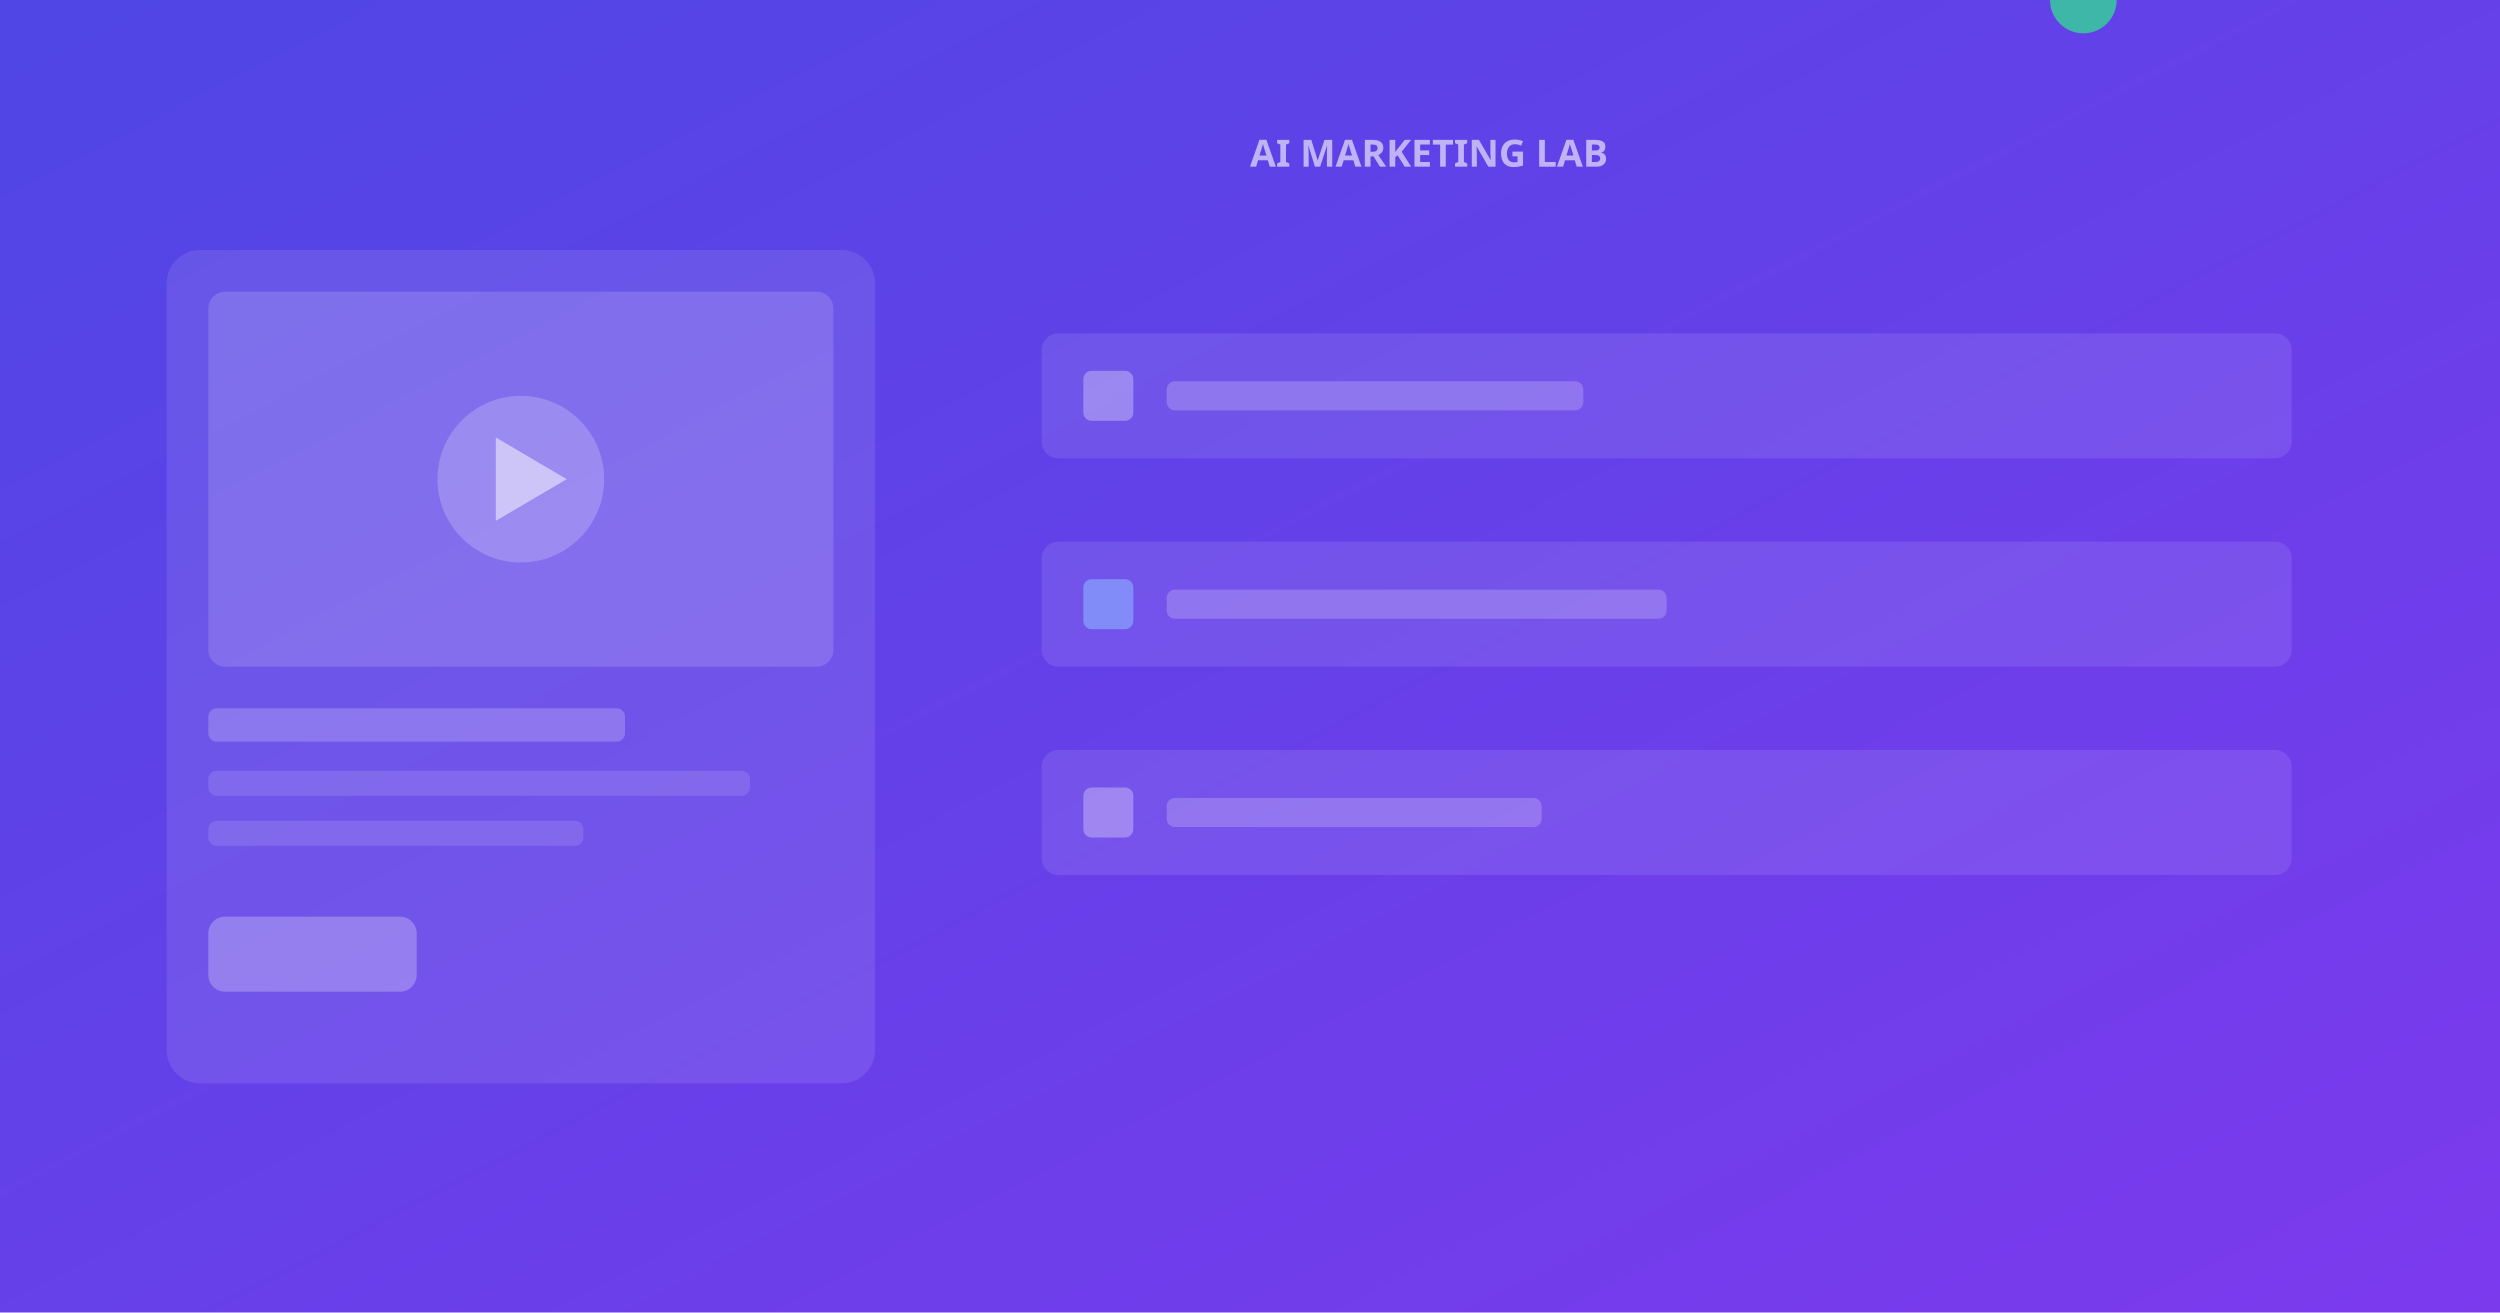
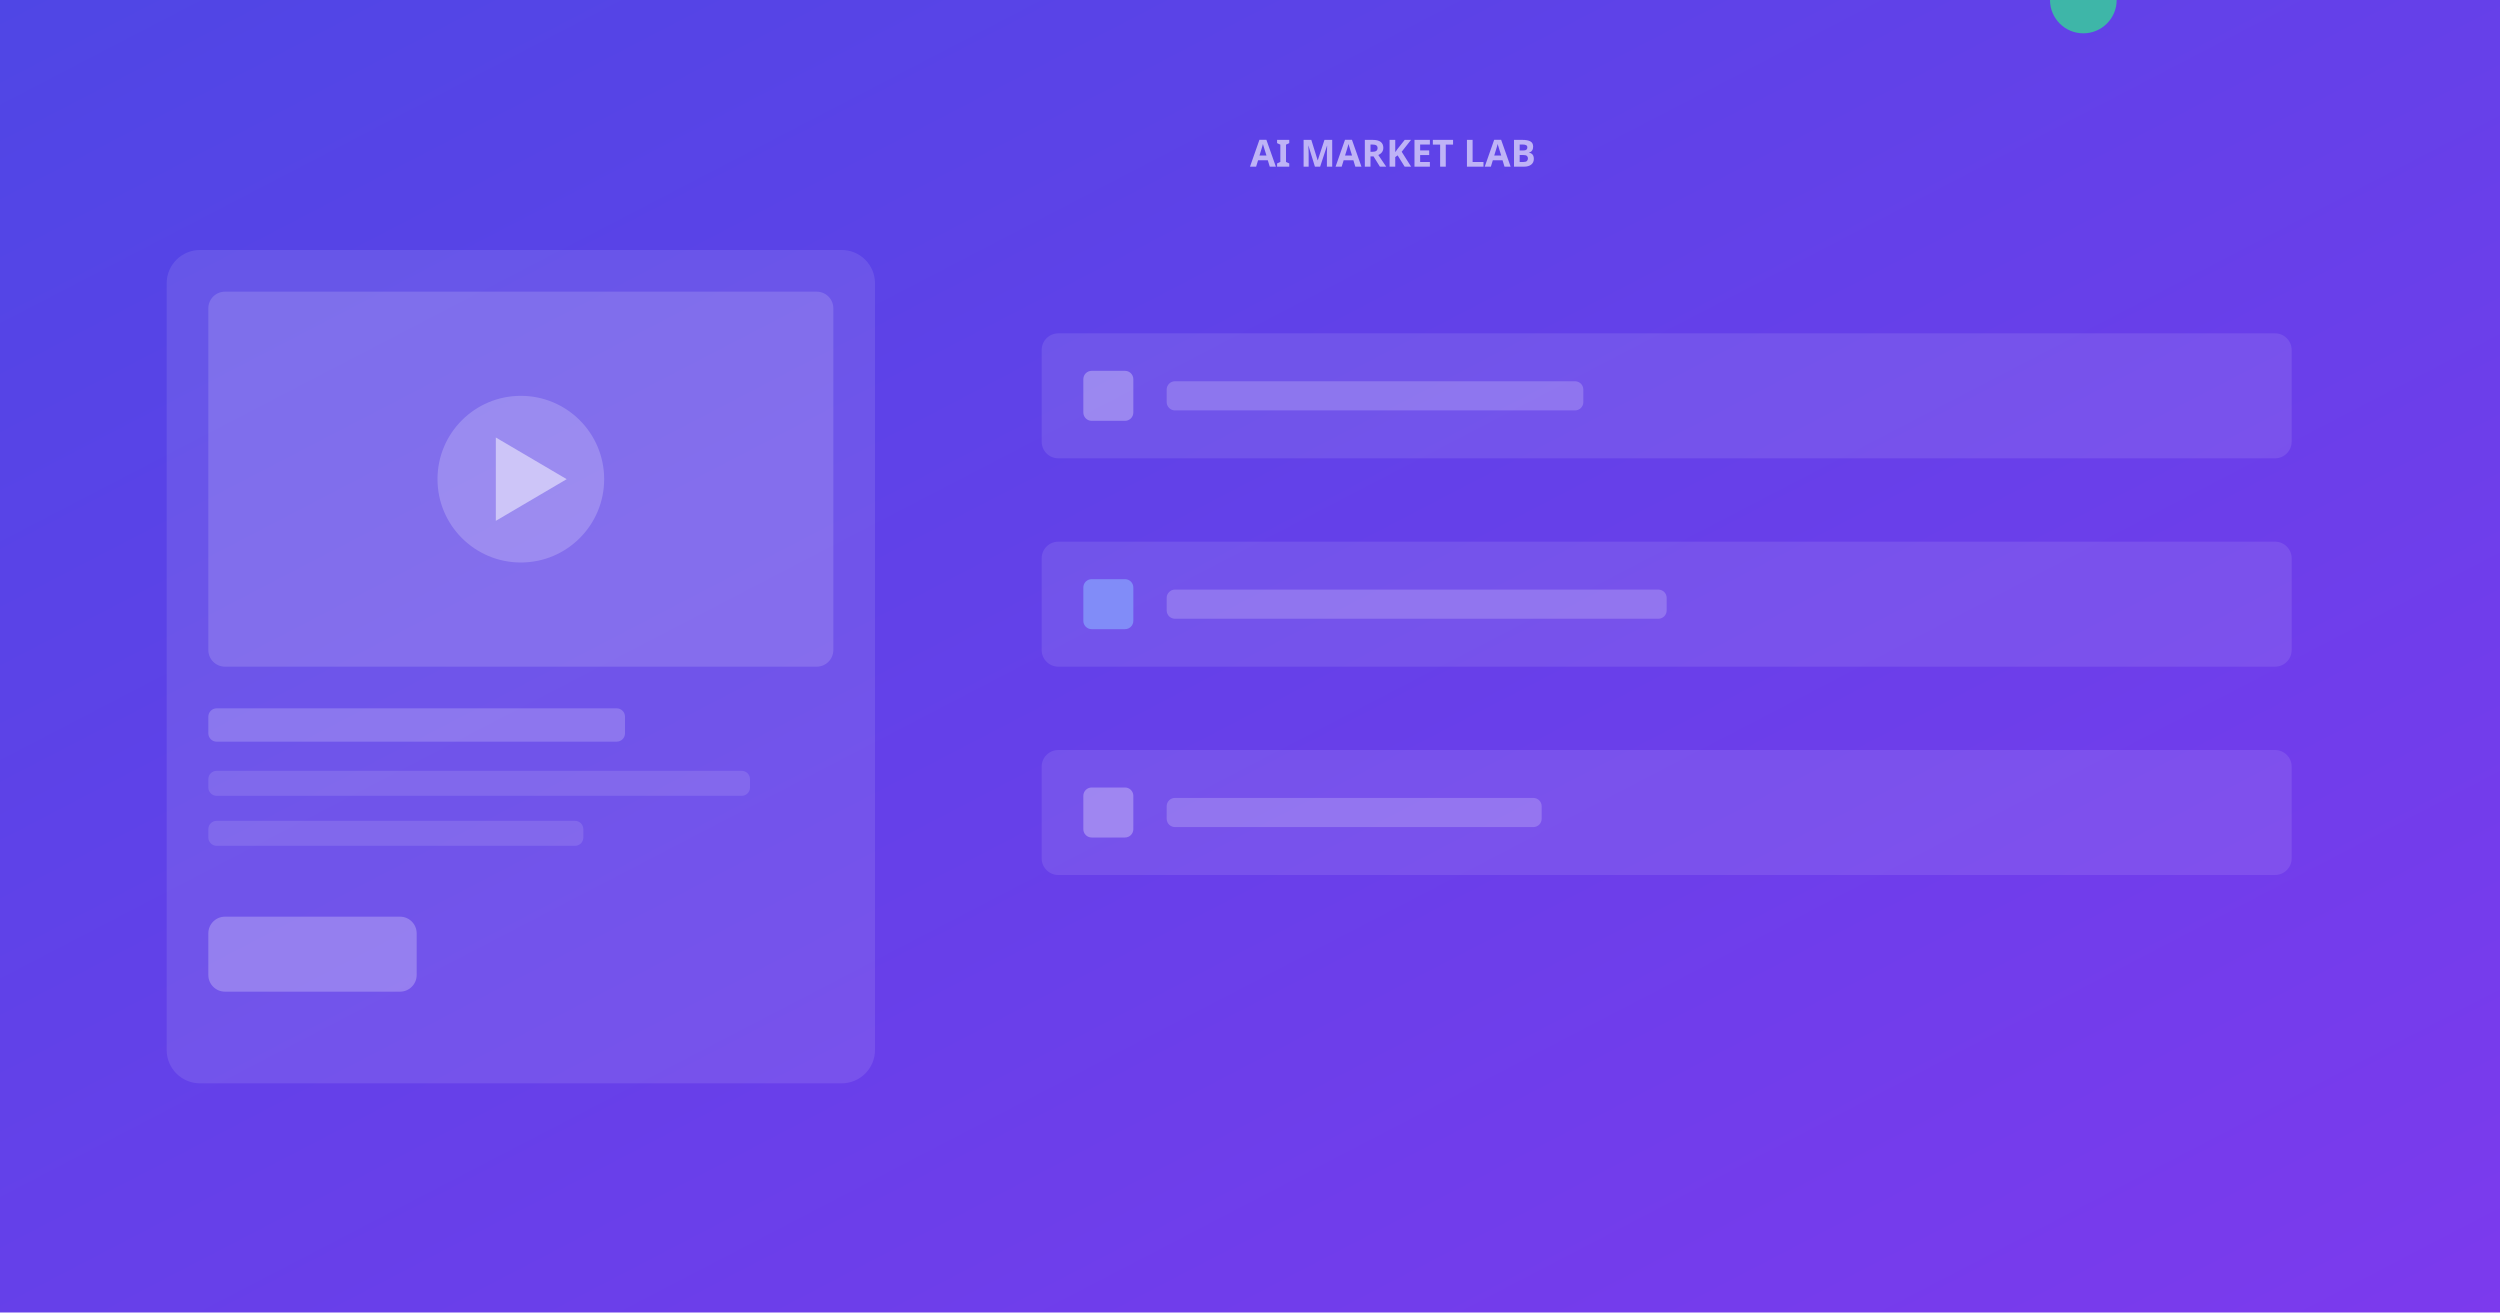
<svg xmlns="http://www.w3.org/2000/svg" width="1200" height="630" viewBox="0 0 1200 630">
  <defs>
    <linearGradient id="bg" x1="0%" y1="0%" x2="100%" y2="100%">
      <stop offset="0%" style="stop-color:#4f46e5" />
      <stop offset="100%" style="stop-color:#7c3aed" />
    </linearGradient>
  </defs>
  <rect width="1200" height="630" fill="url(#bg)" />
  <rect x="80" y="120" width="340" height="400" rx="16" fill="rgba(255,255,255,0.1)" />
  <rect x="100" y="140" width="300" height="180" rx="8" fill="rgba(255,255,255,0.15)" />
  <rect x="100" y="340" width="200" height="16" rx="4" fill="rgba(255,255,255,0.2)" />
  <rect x="100" y="370" width="260" height="12" rx="4" fill="rgba(255,255,255,0.12)" />
  <rect x="100" y="394" width="180" height="12" rx="4" fill="rgba(255,255,255,0.12)" />
  <rect x="100" y="440" width="100" height="36" rx="8" fill="rgba(255,255,255,0.25)" />
  <circle cx="250" cy="230" r="40" fill="rgba(255,255,255,0.2)" />
  <polygon points="238,210 238,250 272,230" fill="rgba(255,255,255,0.5)" />
  <rect x="500" y="160" width="600" height="60" rx="8" fill="rgba(255,255,255,0.1)" />
  <rect x="520" y="178" width="24" height="24" rx="4" fill="rgba(255,255,255,0.3)" />
  <rect x="560" y="183" width="200" height="14" rx="4" fill="rgba(255,255,255,0.2)" />
  <rect x="500" y="260" width="600" height="60" rx="8" fill="rgba(255,255,255,0.1)" />
  <rect x="520" y="278" width="24" height="24" rx="4" fill="#818cf8" />
  <rect x="560" y="283" width="240" height="14" rx="4" fill="rgba(255,255,255,0.2)" />
  <rect x="500" y="360" width="600" height="60" rx="8" fill="rgba(255,255,255,0.1)" />
  <rect x="520" y="378" width="24" height="24" rx="4" fill="rgba(255,255,255,0.3)" />
  <rect x="560" y="383" width="180" height="14" rx="4" fill="rgba(255,255,255,0.2)" />
  <circle cx="1000" y="190" r="16" fill="#34d399" opacity="0.8" />
-   <text x="600" y="80" font-family="system-ui, sans-serif" font-size="18" font-weight="600" fill="rgba(255,255,255,0.6)">AI MARKETING LAB</text>
+   <text x="600" y="80" font-family="system-ui, sans-serif" font-size="18" font-weight="600" fill="rgba(255,255,255,0.6)">AI MARKET LAB</text>
</svg>
